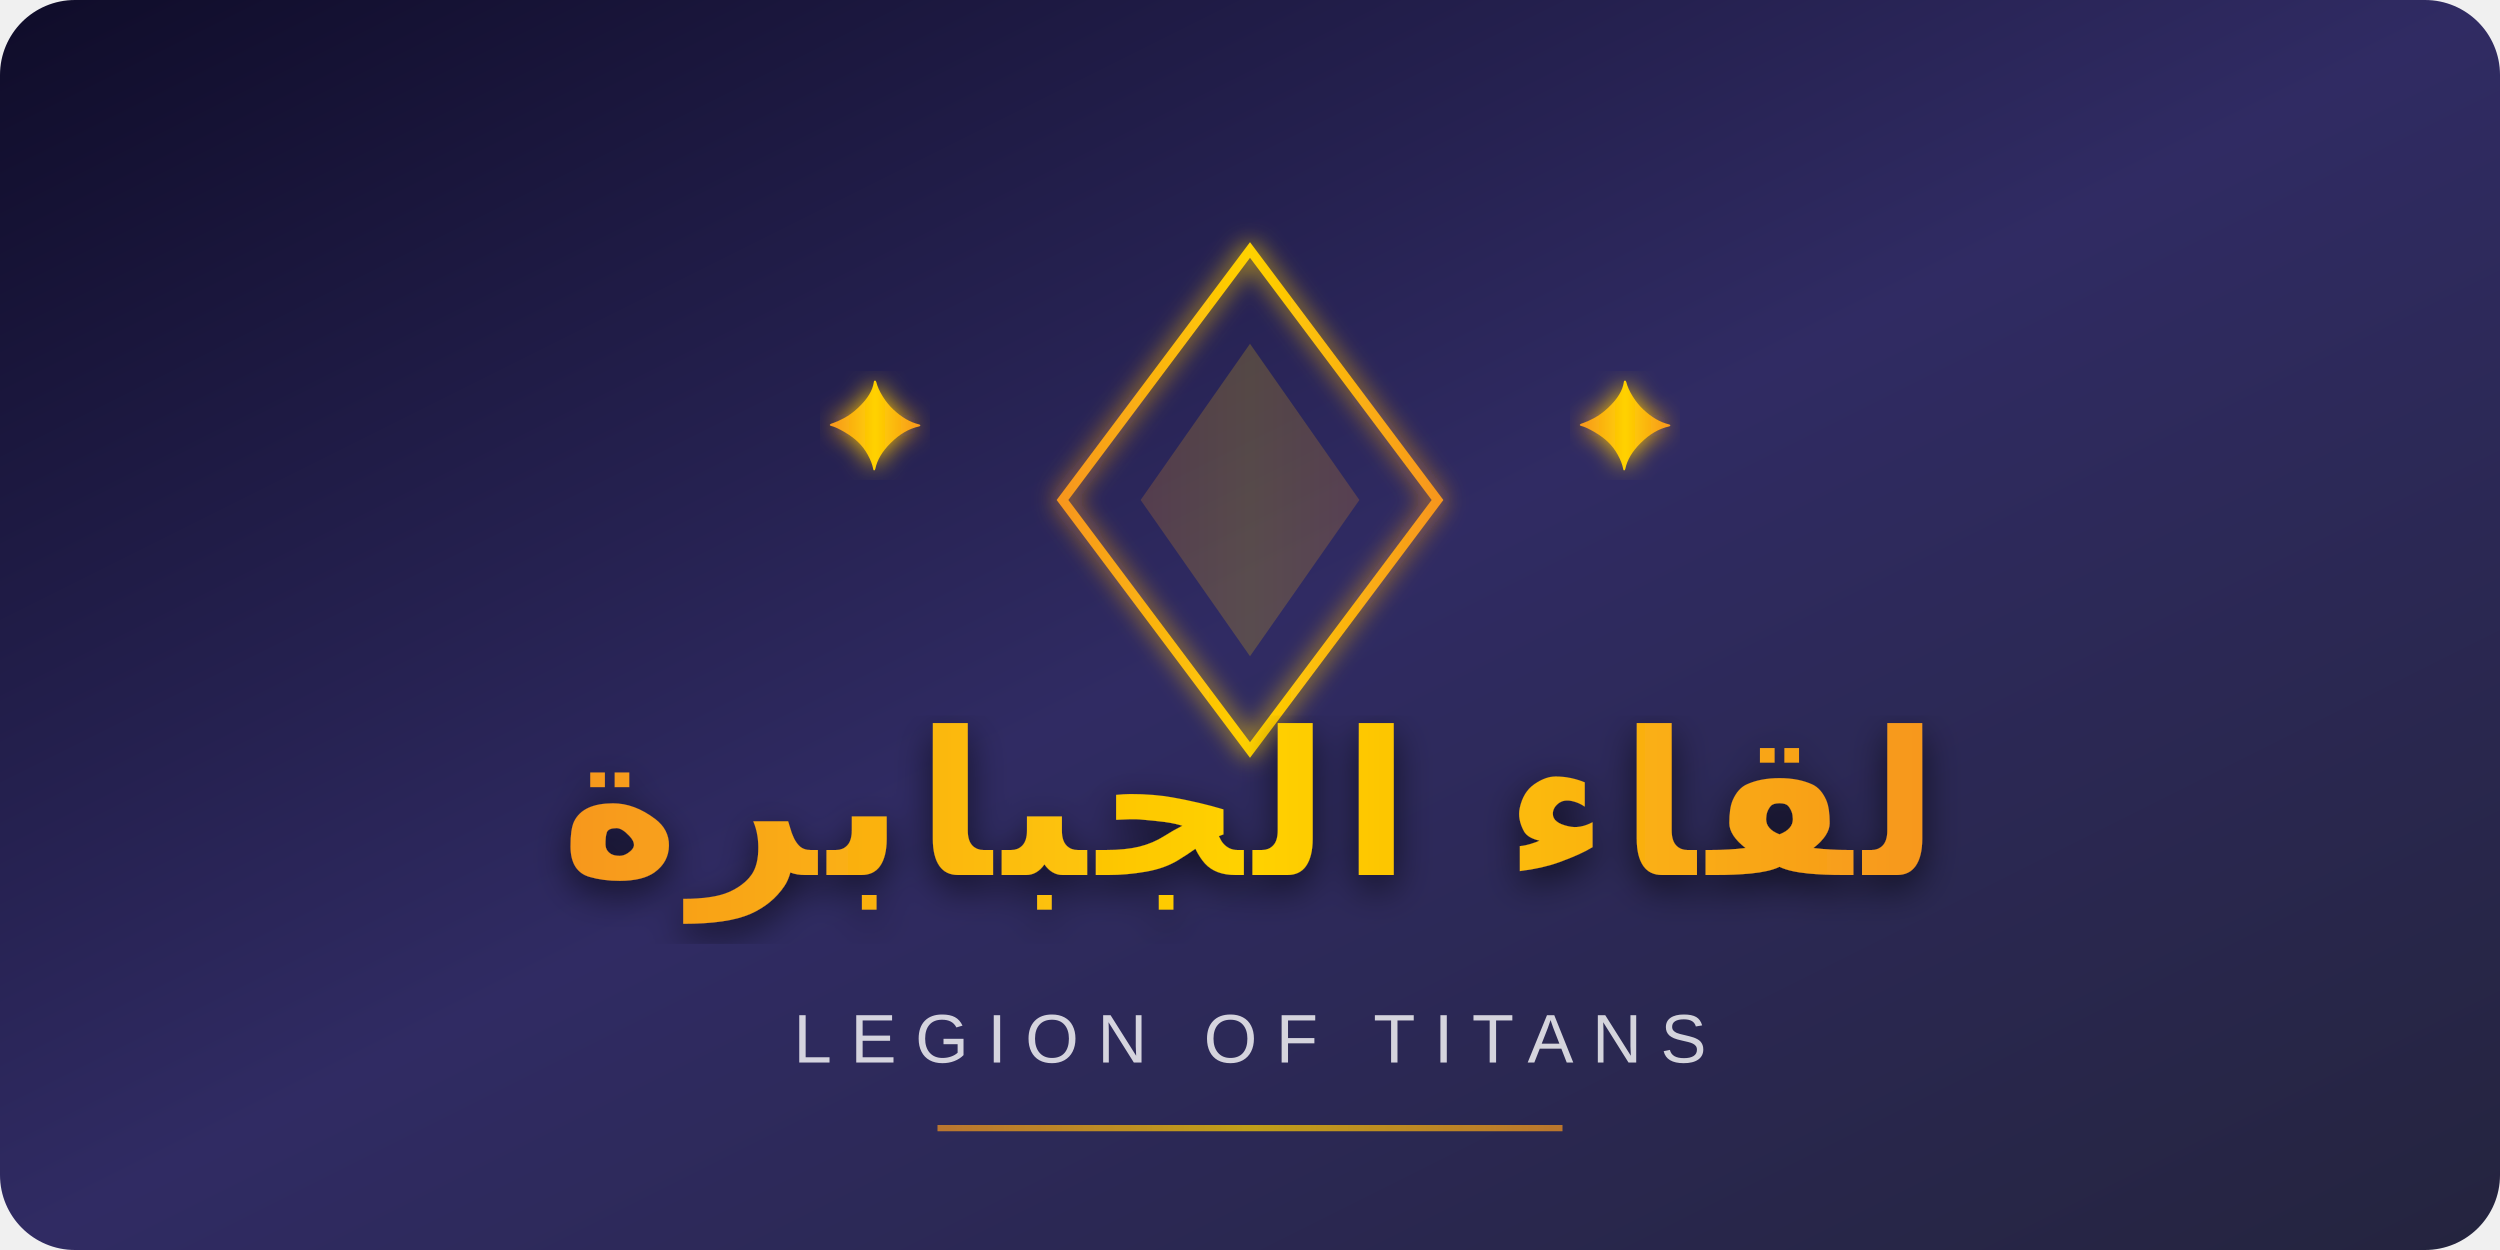
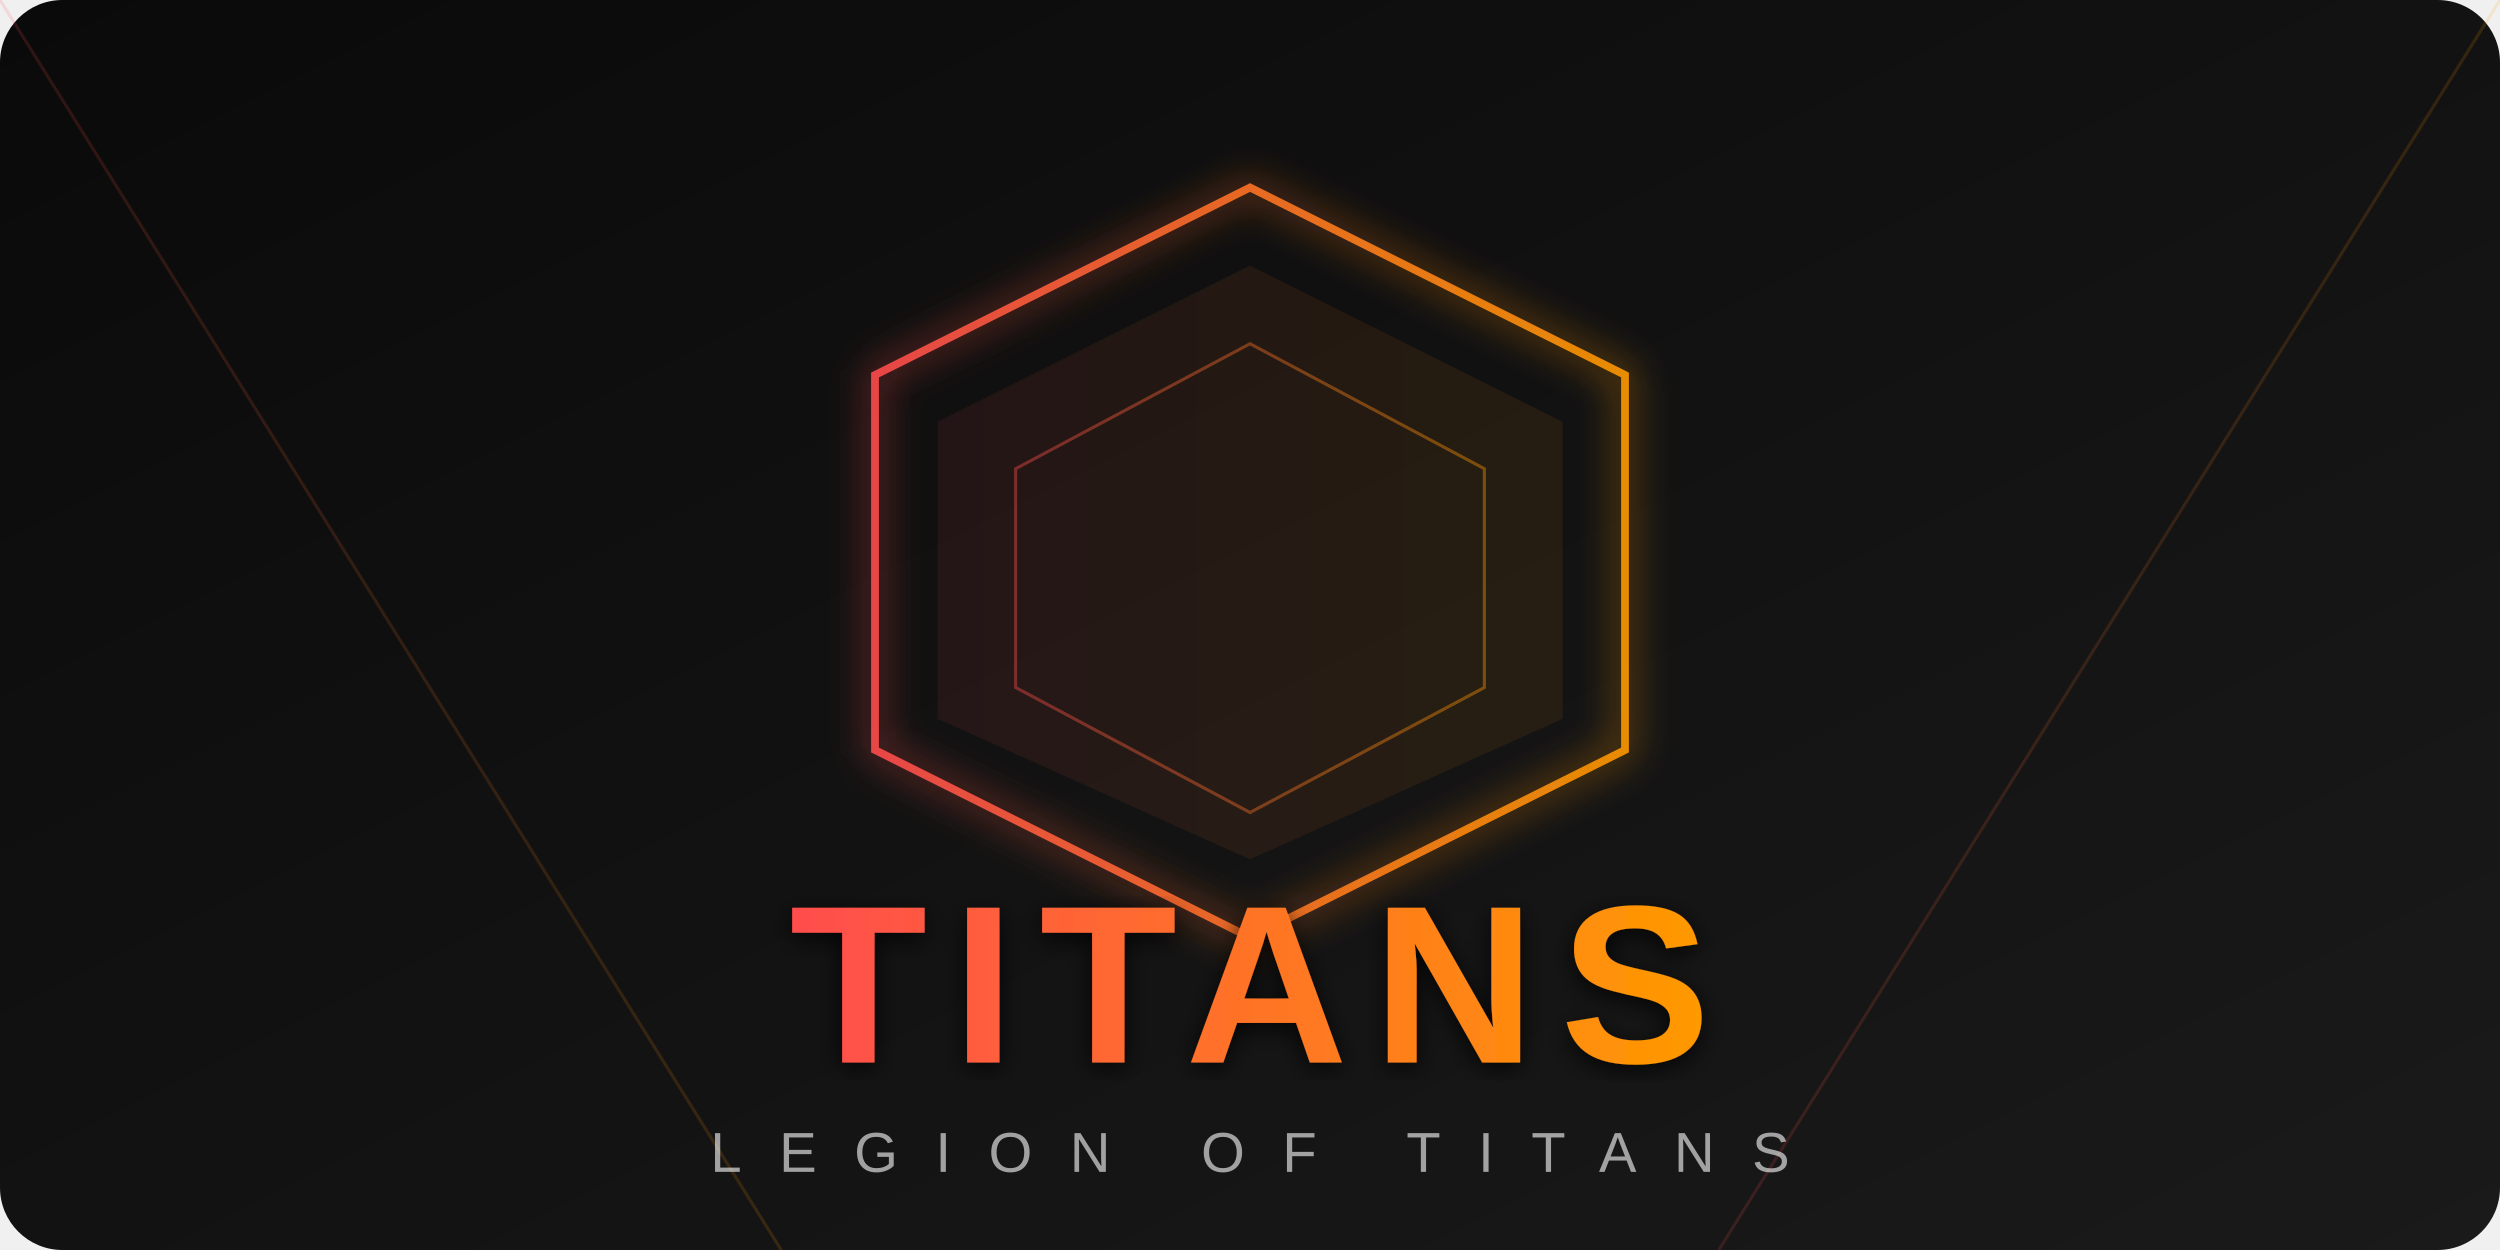
<svg xmlns="http://www.w3.org/2000/svg" viewBox="0 0 800 400" width="800" height="400">
  <defs>
    <linearGradient id="bgGrad" x1="0%" y1="0%" x2="100%" y2="100%">
-       <stop offset="0%" style="stop-color:#0f0c29;stop-opacity:1" />
-       <stop offset="50%" style="stop-color:#302b63;stop-opacity:1" />
-       <stop offset="100%" style="stop-color:#24243e;stop-opacity:1" />
+       <stop offset="0%" style="stop-color:#0a0a0a;stop-opacity:1" />
+       <stop offset="100%" style="stop-color:#1a1a1a;stop-opacity:1" />
    </linearGradient>
-     <linearGradient id="goldGrad" x1="0%" y1="0%" x2="100%" y2="0%">
-       <stop offset="0%" style="stop-color:#f7971e;stop-opacity:1" />
-       <stop offset="50%" style="stop-color:#ffd200;stop-opacity:1" />
-       <stop offset="100%" style="stop-color:#f7971e;stop-opacity:1" />
+     <linearGradient id="accentGrad" x1="0%" y1="0%" x2="100%" y2="0%">
+       <stop offset="0%" style="stop-color:#ff4d4d;stop-opacity:1" />
+       <stop offset="100%" style="stop-color:#ff9900;stop-opacity:1" />
    </linearGradient>
    <filter id="glow">
-       <feGaussianBlur stdDeviation="4" result="coloredBlur" />
+       <feGaussianBlur stdDeviation="6" result="coloredBlur" />
      <feMerge>
        <feMergeNode in="coloredBlur" />
        <feMergeNode in="SourceGraphic" />
      </feMerge>
    </filter>
-     <filter id="shadow">
-       <feDropShadow dx="0" dy="4" stdDeviation="6" flood-color="#000000" flood-opacity="0.6" />
+     <filter id="textShadow">
+       <feDropShadow dx="0" dy="2" stdDeviation="4" flood-color="#000000" flood-opacity="0.8" />
    </filter>
  </defs>
-   <rect width="800" height="400" fill="url(#bgGrad)" rx="24" />
-   <line x1="60" y1="200" x2="180" y2="200" stroke="url(#goldGrad)" stroke-width="2" opacity="0.6" />
-   <line x1="620" y1="200" x2="740" y2="200" stroke="url(#goldGrad)" stroke-width="2" opacity="0.6" />
-   <polygon points="400,80 460,160 400,240 340,160" fill="none" stroke="url(#goldGrad)" stroke-width="3" filter="url(#glow)" />
-   <polygon points="400,110 435,160 400,210 365,160" fill="url(#goldGrad)" opacity="0.2" />
-   <text x="280" y="150" font-size="40" fill="url(#goldGrad)" filter="url(#glow)" text-anchor="middle">✦</text>
-   <text x="520" y="150" font-size="40" fill="url(#goldGrad)" filter="url(#glow)" text-anchor="middle">✦</text>
-   <text x="400" y="280" font-family="Arial, sans-serif" font-size="64" font-weight="bold" fill="url(#goldGrad)" filter="url(#shadow)" text-anchor="middle" letter-spacing="4">لقاء الجبابرة</text>
-   <text x="400" y="340" font-family="Arial, sans-serif" font-size="22" fill="#ffffff" opacity="0.8" text-anchor="middle" letter-spacing="6">LEGION OF TITANS</text>
-   <rect x="300" y="360" width="200" height="2" fill="url(#goldGrad)" opacity="0.7" />
+   <rect width="800" height="400" fill="url(#bgGrad)" rx="20" />
+   <line x1="0" y1="0" x2="250" y2="400" stroke="url(#accentGrad)" stroke-width="1" opacity="0.15" />
+   <line x1="800" y1="0" x2="550" y2="400" stroke="url(#accentGrad)" stroke-width="1" opacity="0.15" />
+   <polygon points="400,60 520,120 520,240 400,300 280,240 280,120" fill="none" stroke="url(#accentGrad)" stroke-width="2.5" filter="url(#glow)" opacity="0.9" />
+   <polygon points="400,85 500,135 500,230 400,275 300,230 300,135" fill="url(#accentGrad)" opacity="0.08" />
+   <polygon points="400,110 475,150 475,220 400,260 325,220 325,150" fill="none" stroke="url(#accentGrad)" stroke-width="1" opacity="0.4" />
+   <text x="400" y="340" font-family="Arial Black, Arial, sans-serif" font-size="72" font-weight="900" fill="url(#accentGrad)" filter="url(#textShadow)" text-anchor="middle" letter-spacing="8">TITANS</text>
+   <text x="400" y="375" font-family="Arial, sans-serif" font-size="18" fill="#ffffff" opacity="0.6" text-anchor="middle" letter-spacing="12">LEGION OF TITANS</text>
</svg>
